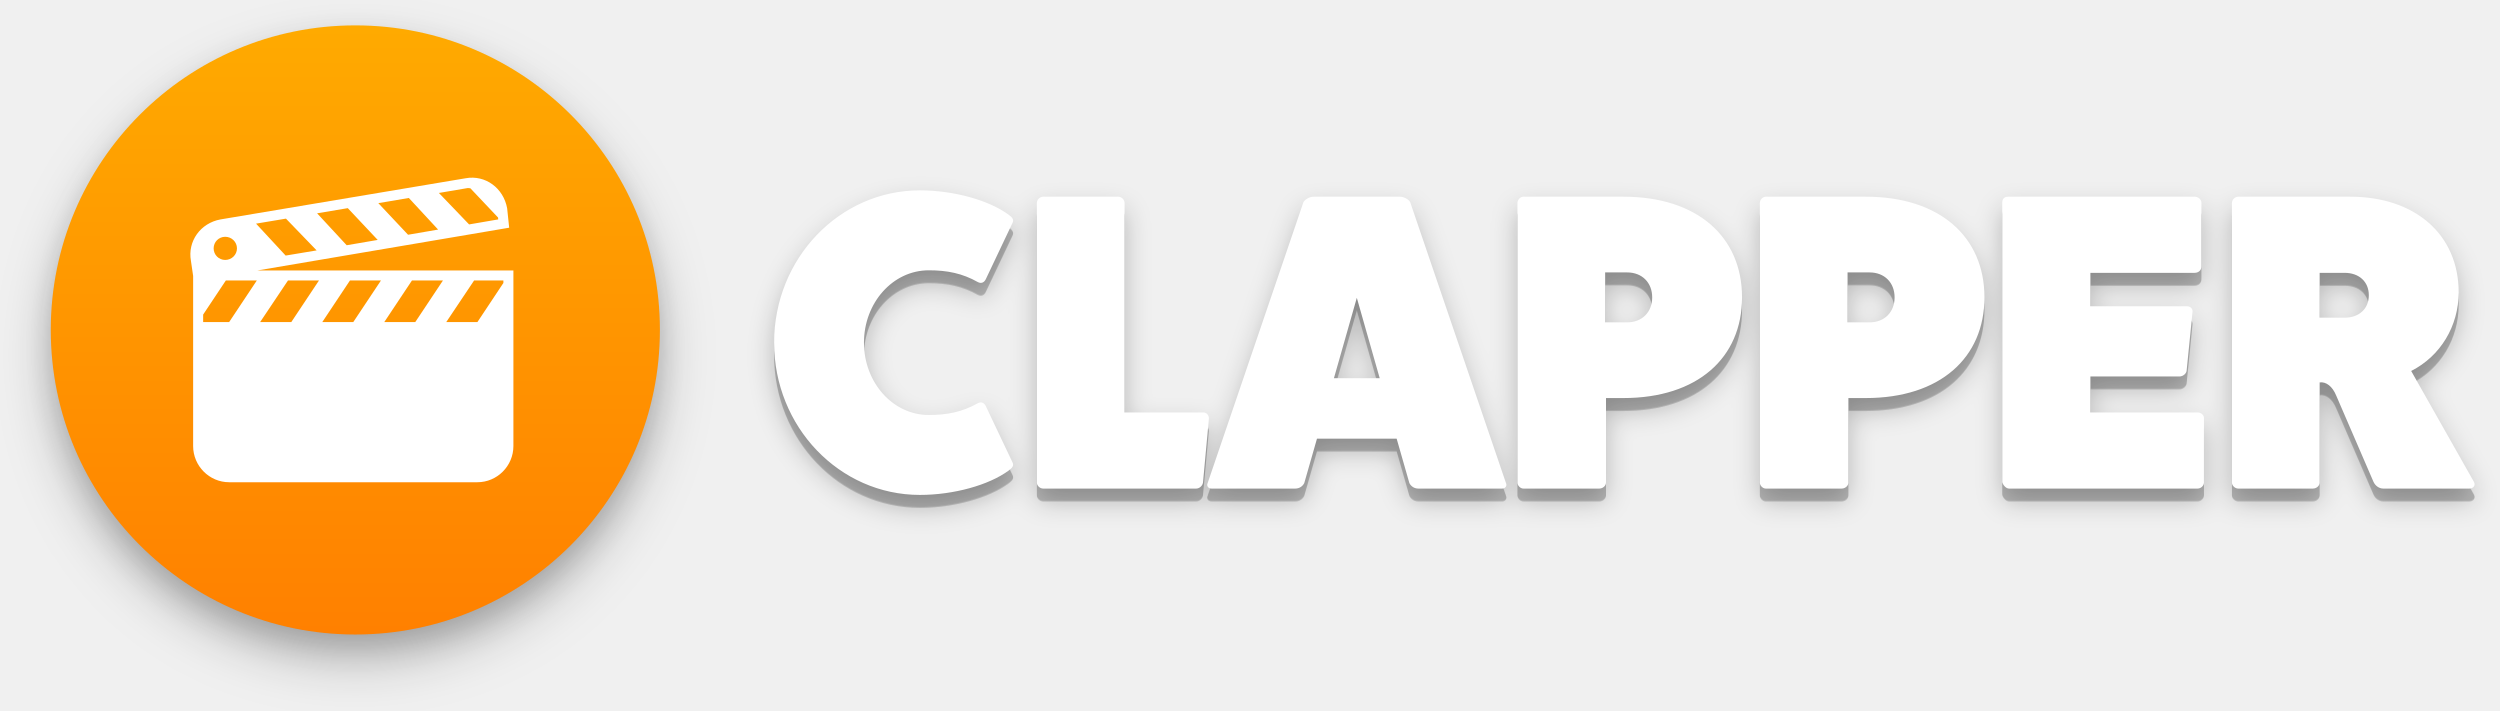
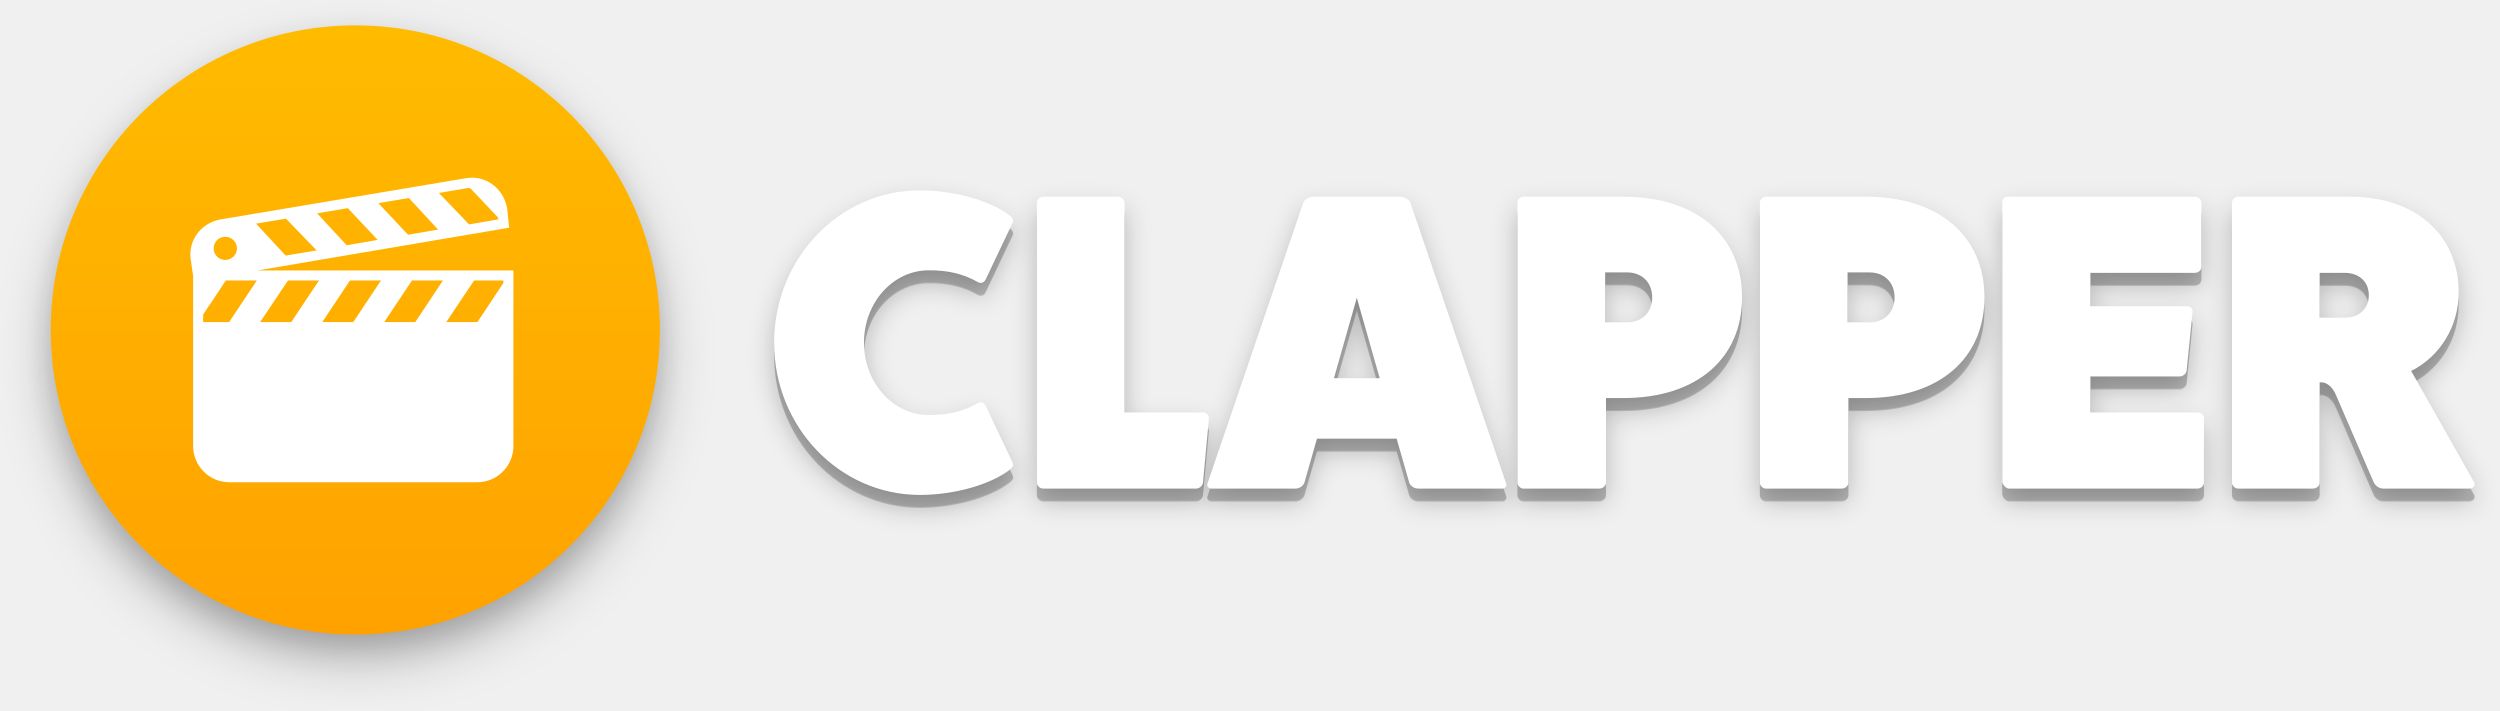
<svg xmlns="http://www.w3.org/2000/svg" xmlns:xlink="http://www.w3.org/1999/xlink" width="197px" height="56px" viewBox="0 0 197 56" version="1.1">
  <defs>
    <path d="M73.697,30.033 C73.564,29.733 73.33,29.633 73.063,29.767 C71.827,30.467 70.625,30.7 69.189,30.7 C66.35,30.7 64.08,28.133 64.08,25 C64.08,21.867 66.35,19.3 69.189,19.3 C70.625,19.3 71.827,19.533 73.063,20.233 C73.33,20.367 73.564,20.267 73.697,19.967 L75.801,15.533 C75.901,15.3 75.768,15.133 75.5,14.933 C73.931,13.767 71.126,13 68.488,13 C62.143,13 57,18.367 57,25 C57,31.633 62.143,37 68.488,37 C71.126,37 73.931,36.233 75.5,35.067 C75.768,34.867 75.901,34.7 75.801,34.467 L73.697,30.033 Z M84.617,30.5 L90.828,30.5 C91.062,30.5 91.262,30.7 91.262,30.967 L90.795,36.033 C90.762,36.267 90.528,36.5 90.261,36.5 L78.205,36.5 C77.938,36.5 77.704,36.267 77.704,36.033 L77.704,14 C77.704,13.733 77.938,13.5 78.205,13.5 L84.116,13.5 C84.383,13.5 84.617,13.733 84.617,14 L84.617,30.5 Z M107.125,13.933 L114.672,36.067 C114.772,36.267 114.638,36.5 114.371,36.5 L107.759,36.5 C107.459,36.5 107.192,36.333 107.058,36.067 L106.056,32.567 L99.778,32.567 L98.776,36.067 C98.643,36.333 98.375,36.5 98.075,36.5 L91.463,36.5 C91.196,36.5 91.062,36.267 91.162,36.067 L98.709,13.933 C98.81,13.733 99.177,13.5 99.511,13.5 L106.323,13.5 C106.657,13.5 107.025,13.733 107.125,13.933 Z M104.72,27.8 L102.917,21.467 L101.114,27.8 L104.72,27.8 Z M116.041,13.5 L123.922,13.5 C129.766,13.5 133.272,16.667 133.272,21.433 C133.272,26.2 129.766,29.367 123.922,29.367 L122.553,29.367 L122.553,36.033 C122.553,36.267 122.319,36.5 122.019,36.5 L116.041,36.5 C115.807,36.5 115.574,36.267 115.574,36.033 L115.574,14 C115.574,13.733 115.807,13.5 116.041,13.5 Z M122.486,23.4 L124.223,23.4 C125.391,23.4 126.193,22.6 126.193,21.433 C126.193,20.267 125.391,19.467 124.223,19.467 L122.486,19.467 L122.486,23.4 Z M135.143,13.5 L143.024,13.5 C148.868,13.5 152.374,16.667 152.374,21.433 C152.374,26.2 148.868,29.367 143.024,29.367 L141.654,29.367 L141.654,36.033 C141.654,36.267 141.421,36.5 141.12,36.5 L135.143,36.5 C134.909,36.5 134.675,36.267 134.675,36.033 L134.675,14 C134.675,13.733 134.909,13.5 135.143,13.5 Z M141.588,23.4 L143.324,23.4 C144.493,23.4 145.294,22.6 145.294,21.433 C145.294,20.267 144.493,19.467 143.324,19.467 L141.588,19.467 L141.588,23.4 Z M160.723,30.5 L160.723,27.667 L167.735,27.667 C168.036,27.667 168.27,27.433 168.303,27.233 L168.771,22.567 C168.804,22.367 168.637,22.133 168.336,22.133 L160.723,22.133 L160.723,19.5 L168.938,19.5 C169.238,19.5 169.472,19.3 169.472,19 L169.472,13.967 C169.472,13.733 169.238,13.5 168.938,13.5 L154.244,13.5 C153.943,13.5 153.777,13.667 153.777,13.967 L153.777,36 C153.843,36.233 154.077,36.5 154.311,36.5 L169.171,36.5 C169.438,36.5 169.672,36.267 169.672,36.033 L169.672,30.933 C169.672,30.7 169.438,30.5 169.171,30.5 L160.723,30.5 Z M186.002,27.233 L190.944,35.967 C191.111,36.267 190.878,36.5 190.577,36.5 L183.798,36.5 C183.464,36.5 183.163,36.267 183.03,35.967 L180.091,29.167 C179.791,28.433 179.29,28.067 178.789,28.133 L178.789,36.033 C178.789,36.267 178.555,36.5 178.255,36.5 L172.377,36.5 C172.11,36.5 171.876,36.267 171.876,36.033 L171.876,14 C171.876,13.733 172.11,13.5 172.377,13.5 L181.193,13.5 C186.336,13.5 189.742,16.5 189.742,21.033 C189.742,23.7 188.306,26.067 186.002,27.233 Z M178.789,23.033 L180.759,23.033 C181.894,23.033 182.663,22.333 182.663,21.267 C182.663,20.2 181.894,19.5 180.759,19.5 L178.789,19.5 L178.789,23.033 Z" id="path-1" />
    <filter x="-2.6%" y="-10.4%" width="105.2%" height="133.3%" filterUnits="objectBoundingBox" id="filter-2">
      <feOffset dx="0" dy="1" in="SourceAlpha" result="shadowOffsetOuter1" />
      <feGaussianBlur stdDeviation="1" in="shadowOffsetOuter1" result="shadowBlurOuter1" />
      <feColorMatrix values="0 0 0 0 0   0 0 0 0 0   0 0 0 0 0  0 0 0 0.24 0" type="matrix" in="shadowBlurOuter1" result="shadowMatrixOuter1" />
      <feOffset dx="0" dy="1" in="SourceAlpha" result="shadowOffsetOuter2" />
      <feColorMatrix values="0 0 0 0 0   0 0 0 0 0   0 0 0 0 0  0 0 0 0.24 0" type="matrix" in="shadowOffsetOuter2" result="shadowMatrixOuter2" />
      <feMerge>
        <feMergeNode in="shadowMatrixOuter1" />
        <feMergeNode in="shadowMatrixOuter2" />
      </feMerge>
    </filter>
    <linearGradient x1="50%" y1="0%" x2="50%" y2="100%" id="linearGradient-3">
-       <stop stop-color="#FFAA00" offset="0%" />
-       <stop stop-color="#FF8000" offset="100%" />
+       <stop stop-color="#FFBB00" offset="0%" />
+       <stop stop-color="#FFA200" offset="100%" />
    </linearGradient>
    <circle id="path-4" cx="24" cy="24" r="24" />
    <filter x="-18.8%" y="-12.5%" width="137.5%" height="137.5%" filterUnits="objectBoundingBox" id="filter-5">
      <feOffset dx="0" dy="2" in="SourceAlpha" result="shadowOffsetOuter1" />
      <feGaussianBlur stdDeviation="2" in="shadowOffsetOuter1" result="shadowBlurOuter1" />
      <feColorMatrix values="0 0 0 0 0   0 0 0 0 0   0 0 0 0 0  0 0 0 0.25 0" type="matrix" in="shadowBlurOuter1" result="shadowMatrixOuter1" />
      <feOffset dx="0" dy="1" in="SourceAlpha" result="shadowOffsetOuter2" />
      <feGaussianBlur stdDeviation="1" in="shadowOffsetOuter2" result="shadowBlurOuter2" />
      <feColorMatrix values="0 0 0 0 0   0 0 0 0 0   0 0 0 0 0  0 0 0 0.12 0" type="matrix" in="shadowBlurOuter2" result="shadowMatrixOuter2" />
      <feMerge>
        <feMergeNode in="shadowMatrixOuter1" />
        <feMergeNode in="shadowMatrixOuter2" />
      </feMerge>
    </filter>
  </defs>
-   <g id="Clapper" stroke="none" stroke-width="1" fill="none" fill-rule="evenodd">
-     <g id="Index" transform="translate(-26, -14)">
-       <g id="clapper-logo" transform="translate(30, 16)">
+   <g id="Symbols" stroke="none" stroke-width="1" fill="none" fill-rule="evenodd">
+     <g id="logos/clapper-logo" transform="translate(4, 2)">
+       <g id="clapper-logo">
        <g id="CLAPPER">
          <use fill="black" fill-opacity="1" filter="url(#filter-2)" xlink:href="#path-1" />
          <use fill="#FFFFFF" fill-rule="evenodd" xlink:href="#path-1" />
        </g>
        <g id="clapper-icon">
          <g id="Oval-3">
            <use fill="black" fill-opacity="1" filter="url(#filter-5)" xlink:href="#path-4" />
            <use fill="url(#linearGradient-3)" fill-rule="evenodd" xlink:href="#path-4" />
          </g>
          <path d="M32.694,12.046 L13.377,15.29 C11.801,15.576 10.765,17.011 11.046,18.558 L11.219,19.743 L11.219,33.151 C11.219,34.713 12.493,36 14.056,36 L33.619,36 C35.181,36 36.456,34.713 36.456,33.151 L36.456,19.311 L16.288,19.311 L36.123,15.943 C36.123,15.943 35.978,14.559 35.963,14.414 C35.673,12.814 34.242,11.764 32.694,12.046 Z M32.83,12.823 C32.91,12.808 32.985,12.84 33.064,12.835 L35.247,15.142 C35.253,15.204 35.253,15.23 35.26,15.29 L32.965,15.684 L30.585,13.205 L32.83,12.823 Z M28.216,13.6 L30.523,16.091 L28.155,16.498 L25.811,14.007 L28.216,13.6 Z M23.406,14.402 L25.762,16.906 L23.319,17.325 L20.988,14.809 L23.406,14.402 Z M18.533,15.228 L20.951,17.732 L18.509,18.139 L16.177,15.623 L18.533,15.228 Z M13.747,16.659 C14.254,16.659 14.673,17.065 14.673,17.572 C14.673,18.078 14.254,18.484 13.747,18.484 C13.241,18.484 12.835,18.078 12.835,17.572 C12.835,17.065 13.241,16.659 13.747,16.659 Z M13.797,20.1 L16.239,20.1 L14.056,23.381 L12.008,23.381 L12.008,22.789 L13.797,20.1 Z M18.694,20.1 L21.136,20.1 L18.953,23.381 L16.498,23.381 L18.694,20.1 Z M23.578,20.1 L26.021,20.1 L23.837,23.381 L21.395,23.381 L23.578,20.1 Z M28.463,20.1 L30.905,20.1 L28.722,23.381 L26.28,23.381 L28.463,20.1 Z M33.36,20.1 L35.667,20.1 L35.667,20.298 L33.619,23.381 L31.164,23.381 L33.36,20.1 Z" id="Shape" fill="#FFFFFF" />
        </g>
      </g>
    </g>
  </g>
</svg>
